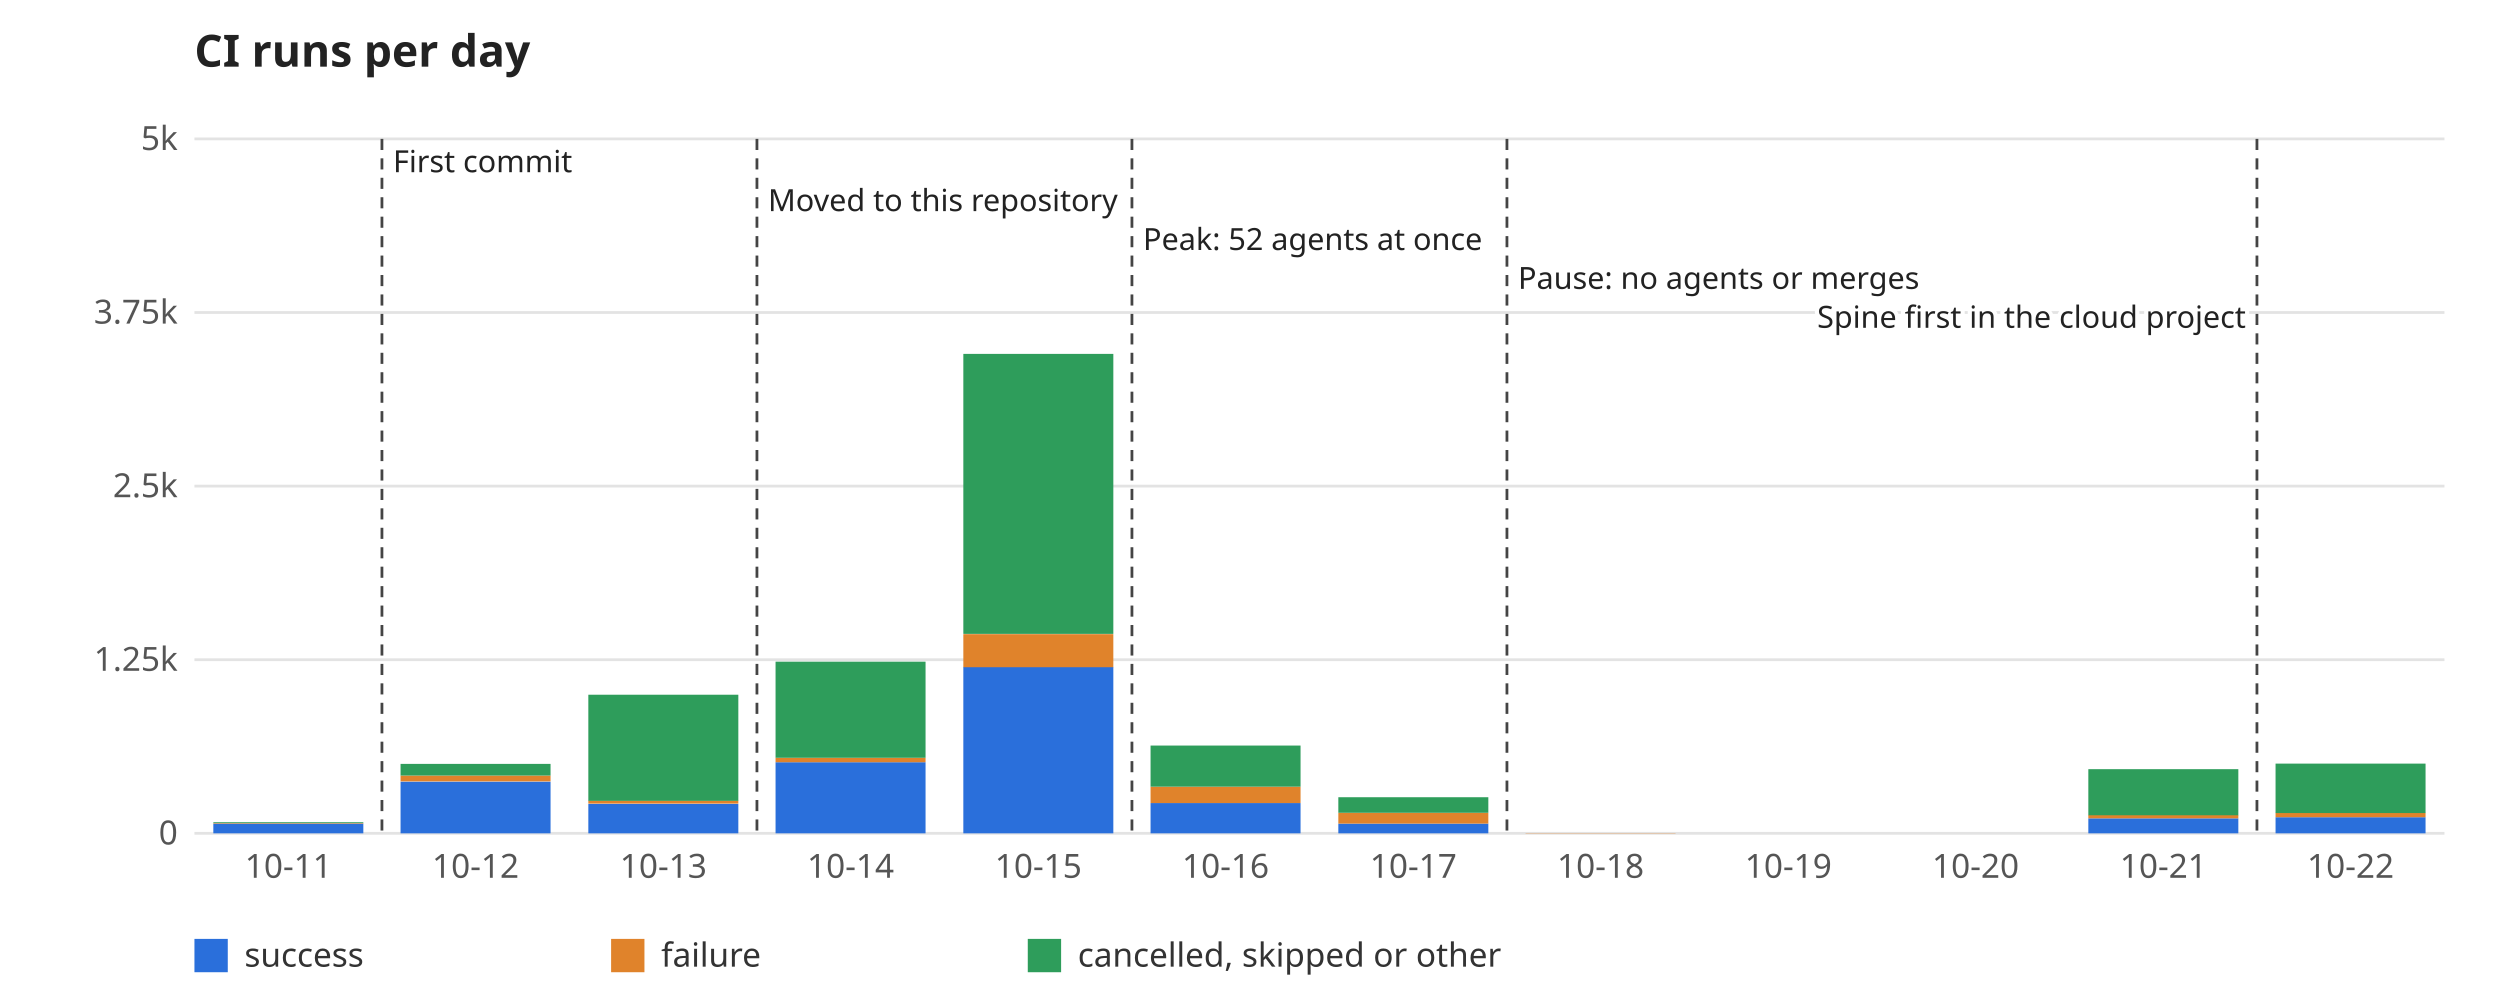
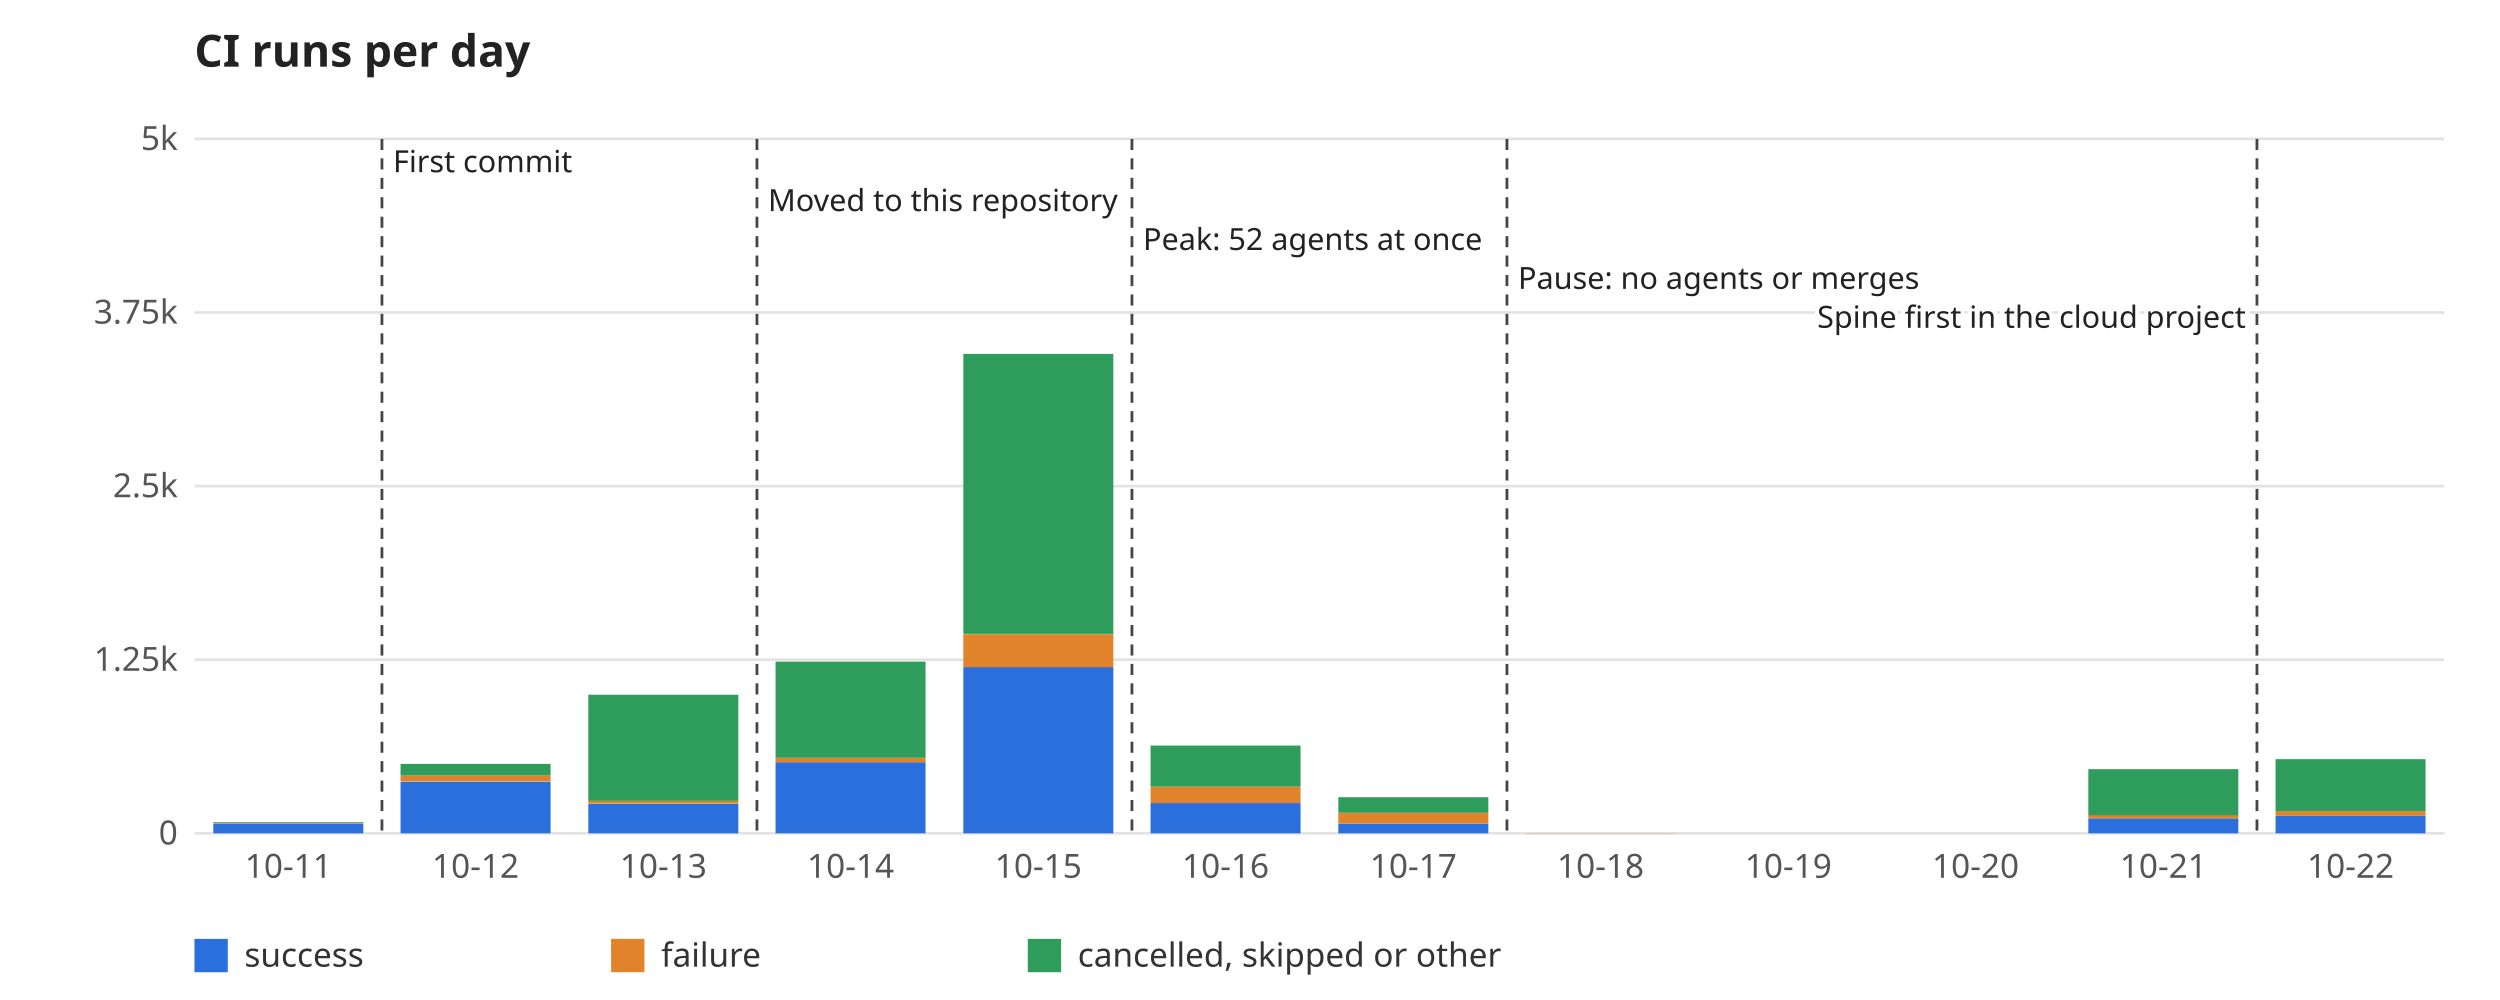
<svg xmlns="http://www.w3.org/2000/svg" viewBox="0 0 900 360" width="900" height="360" font-family="sans-serif" font-size="12">
  <rect width="900" height="360" fill="#fff" />
  <text x="70" y="24" font-size="16" font-weight="bold" fill="#222">CI runs per day</text>
  <line x1="70" x2="880" y1="300.0" y2="300.0" stroke="#e3e3e3" />
  <text x="64" y="304.0" text-anchor="end" fill="#555">0</text>
  <line x1="70" x2="880" y1="237.5" y2="237.5" stroke="#e3e3e3" />
  <text x="64" y="241.5" text-anchor="end" fill="#555">1.25k</text>
  <line x1="70" x2="880" y1="175.0" y2="175.0" stroke="#e3e3e3" />
  <text x="64" y="179.0" text-anchor="end" fill="#555">2.5k</text>
  <line x1="70" x2="880" y1="112.5" y2="112.5" stroke="#e3e3e3" />
  <text x="64" y="116.5" text-anchor="end" fill="#555">3.75k</text>
  <line x1="70" x2="880" y1="50.0" y2="50.0" stroke="#e3e3e3" />
  <text x="64" y="54.0" text-anchor="end" fill="#555">5k</text>
  <text x="103.8" y="316" text-anchor="middle" fill="#555">10-11</text>
  <text x="171.2" y="316" text-anchor="middle" fill="#555">10-12</text>
  <text x="238.8" y="316" text-anchor="middle" fill="#555">10-13</text>
  <text x="306.2" y="316" text-anchor="middle" fill="#555">10-14</text>
  <text x="373.8" y="316" text-anchor="middle" fill="#555">10-15</text>
  <text x="441.2" y="316" text-anchor="middle" fill="#555">10-16</text>
  <text x="508.8" y="316" text-anchor="middle" fill="#555">10-17</text>
  <text x="576.2" y="316" text-anchor="middle" fill="#555">10-18</text>
  <text x="643.8" y="316" text-anchor="middle" fill="#555">10-19</text>
  <text x="711.2" y="316" text-anchor="middle" fill="#555">10-20</text>
  <text x="778.8" y="316" text-anchor="middle" fill="#555">10-21</text>
  <text x="846.2" y="316" text-anchor="middle" fill="#555">10-22</text>
  <rect x="76.8" y="296.5" width="54.0" height="3.5" fill="#2a6fdb" />
  <rect x="144.2" y="281.4" width="54.0" height="18.6" fill="#2a6fdb" />
  <rect x="211.8" y="289.4" width="54.0" height="10.6" fill="#2a6fdb" />
  <rect x="279.2" y="274.4" width="54.0" height="25.6" fill="#2a6fdb" />
  <rect x="346.8" y="240.1" width="54.0" height="59.9" fill="#2a6fdb" />
  <rect x="414.2" y="289.1" width="54.0" height="10.9" fill="#2a6fdb" />
  <rect x="481.8" y="296.5" width="54.0" height="3.5" fill="#2a6fdb" />
  <rect x="549.2" y="300.0" width="54.0" height="0.0" fill="#2a6fdb" />
  <rect x="751.8" y="294.6" width="54.0" height="5.4" fill="#2a6fdb" />
-   <rect x="819.2" y="294.2" width="54.0" height="5.8" fill="#2a6fdb" />
+   <rect x="819.2" y="293.7" width="54.0" height="6.3" fill="#2a6fdb" />
  <rect x="76.8" y="296.3" width="54.0" height="0.2" fill="#e0832b" />
  <rect x="144.2" y="279.2" width="54.0" height="2.1" fill="#e0832b" />
  <rect x="211.8" y="288.2" width="54.0" height="1.1" fill="#e0832b" />
  <rect x="279.2" y="272.8" width="54.0" height="1.6" fill="#e0832b" />
  <rect x="346.8" y="228.3" width="54.0" height="11.9" fill="#e0832b" />
  <rect x="414.2" y="283.2" width="54.0" height="5.9" fill="#e0832b" />
  <rect x="481.8" y="292.6" width="54.0" height="3.9" fill="#e0832b" />
  <rect x="549.2" y="299.9" width="54.0" height="0.1" fill="#e0832b" />
  <rect x="616.8" y="300.0" width="54.0" height="0.0" fill="#e0832b" />
  <rect x="684.2" y="300.0" width="54.0" height="0.0" fill="#e0832b" />
  <rect x="751.8" y="293.4" width="54.0" height="1.2" fill="#e0832b" />
-   <rect x="819.2" y="292.6" width="54.0" height="1.6" fill="#e0832b" />
+   <rect x="819.2" y="292.0" width="54.0" height="1.7" fill="#e0832b" />
  <rect x="76.8" y="296.0" width="54.0" height="0.3" fill="#2e9d5b" />
  <rect x="144.2" y="275.0" width="54.0" height="4.2" fill="#2e9d5b" />
  <rect x="211.8" y="250.1" width="54.0" height="38.2" fill="#2e9d5b" />
  <rect x="279.2" y="238.2" width="54.0" height="34.6" fill="#2e9d5b" />
  <rect x="346.8" y="127.4" width="54.0" height="100.8" fill="#2e9d5b" />
  <rect x="414.2" y="268.4" width="54.0" height="14.8" fill="#2e9d5b" />
  <rect x="481.8" y="287.0" width="54.0" height="5.6" fill="#2e9d5b" />
  <rect x="751.8" y="276.9" width="54.0" height="16.6" fill="#2e9d5b" />
-   <rect x="819.2" y="274.9" width="54.0" height="17.8" fill="#2e9d5b" />
+   <rect x="819.2" y="273.3" width="54.0" height="18.7" fill="#2e9d5b" />
  <line x1="137.5" x2="137.5" y1="50" y2="300" stroke="#444" stroke-dasharray="4 3" />
  <text x="141.5" y="62" text-anchor="start" font-size="11" fill="#222" stroke="#fff" stroke-width="3" paint-order="stroke">First commit</text>
  <line x1="272.5" x2="272.5" y1="50" y2="300" stroke="#444" stroke-dasharray="4 3" />
  <text x="276.5" y="76" text-anchor="start" font-size="11" fill="#222" stroke="#fff" stroke-width="3" paint-order="stroke">Moved to this repository</text>
  <line x1="407.5" x2="407.5" y1="50" y2="300" stroke="#444" stroke-dasharray="4 3" />
  <text x="411.5" y="90" text-anchor="start" font-size="11" fill="#222" stroke="#fff" stroke-width="3" paint-order="stroke">Peak: 52 agents at once</text>
  <line x1="542.5" x2="542.5" y1="50" y2="300" stroke="#444" stroke-dasharray="4 3" />
  <text x="546.5" y="104" text-anchor="start" font-size="11" fill="#222" stroke="#fff" stroke-width="3" paint-order="stroke">Pause: no agents or merges</text>
  <line x1="812.5" x2="812.5" y1="50" y2="300" stroke="#444" stroke-dasharray="4 3" />
  <text x="808.5" y="118" text-anchor="end" font-size="11" fill="#222" stroke="#fff" stroke-width="3" paint-order="stroke">Spine first in the cloud project</text>
  <rect x="70" y="338" width="12" height="12" fill="#2a6fdb" />
  <text x="88" y="348" fill="#333">success</text>
  <rect x="220" y="338" width="12" height="12" fill="#e0832b" />
  <text x="238" y="348" fill="#333">failure</text>
  <rect x="370" y="338" width="12" height="12" fill="#2e9d5b" />
  <text x="388" y="348" fill="#333">cancelled, skipped or other</text>
</svg>
